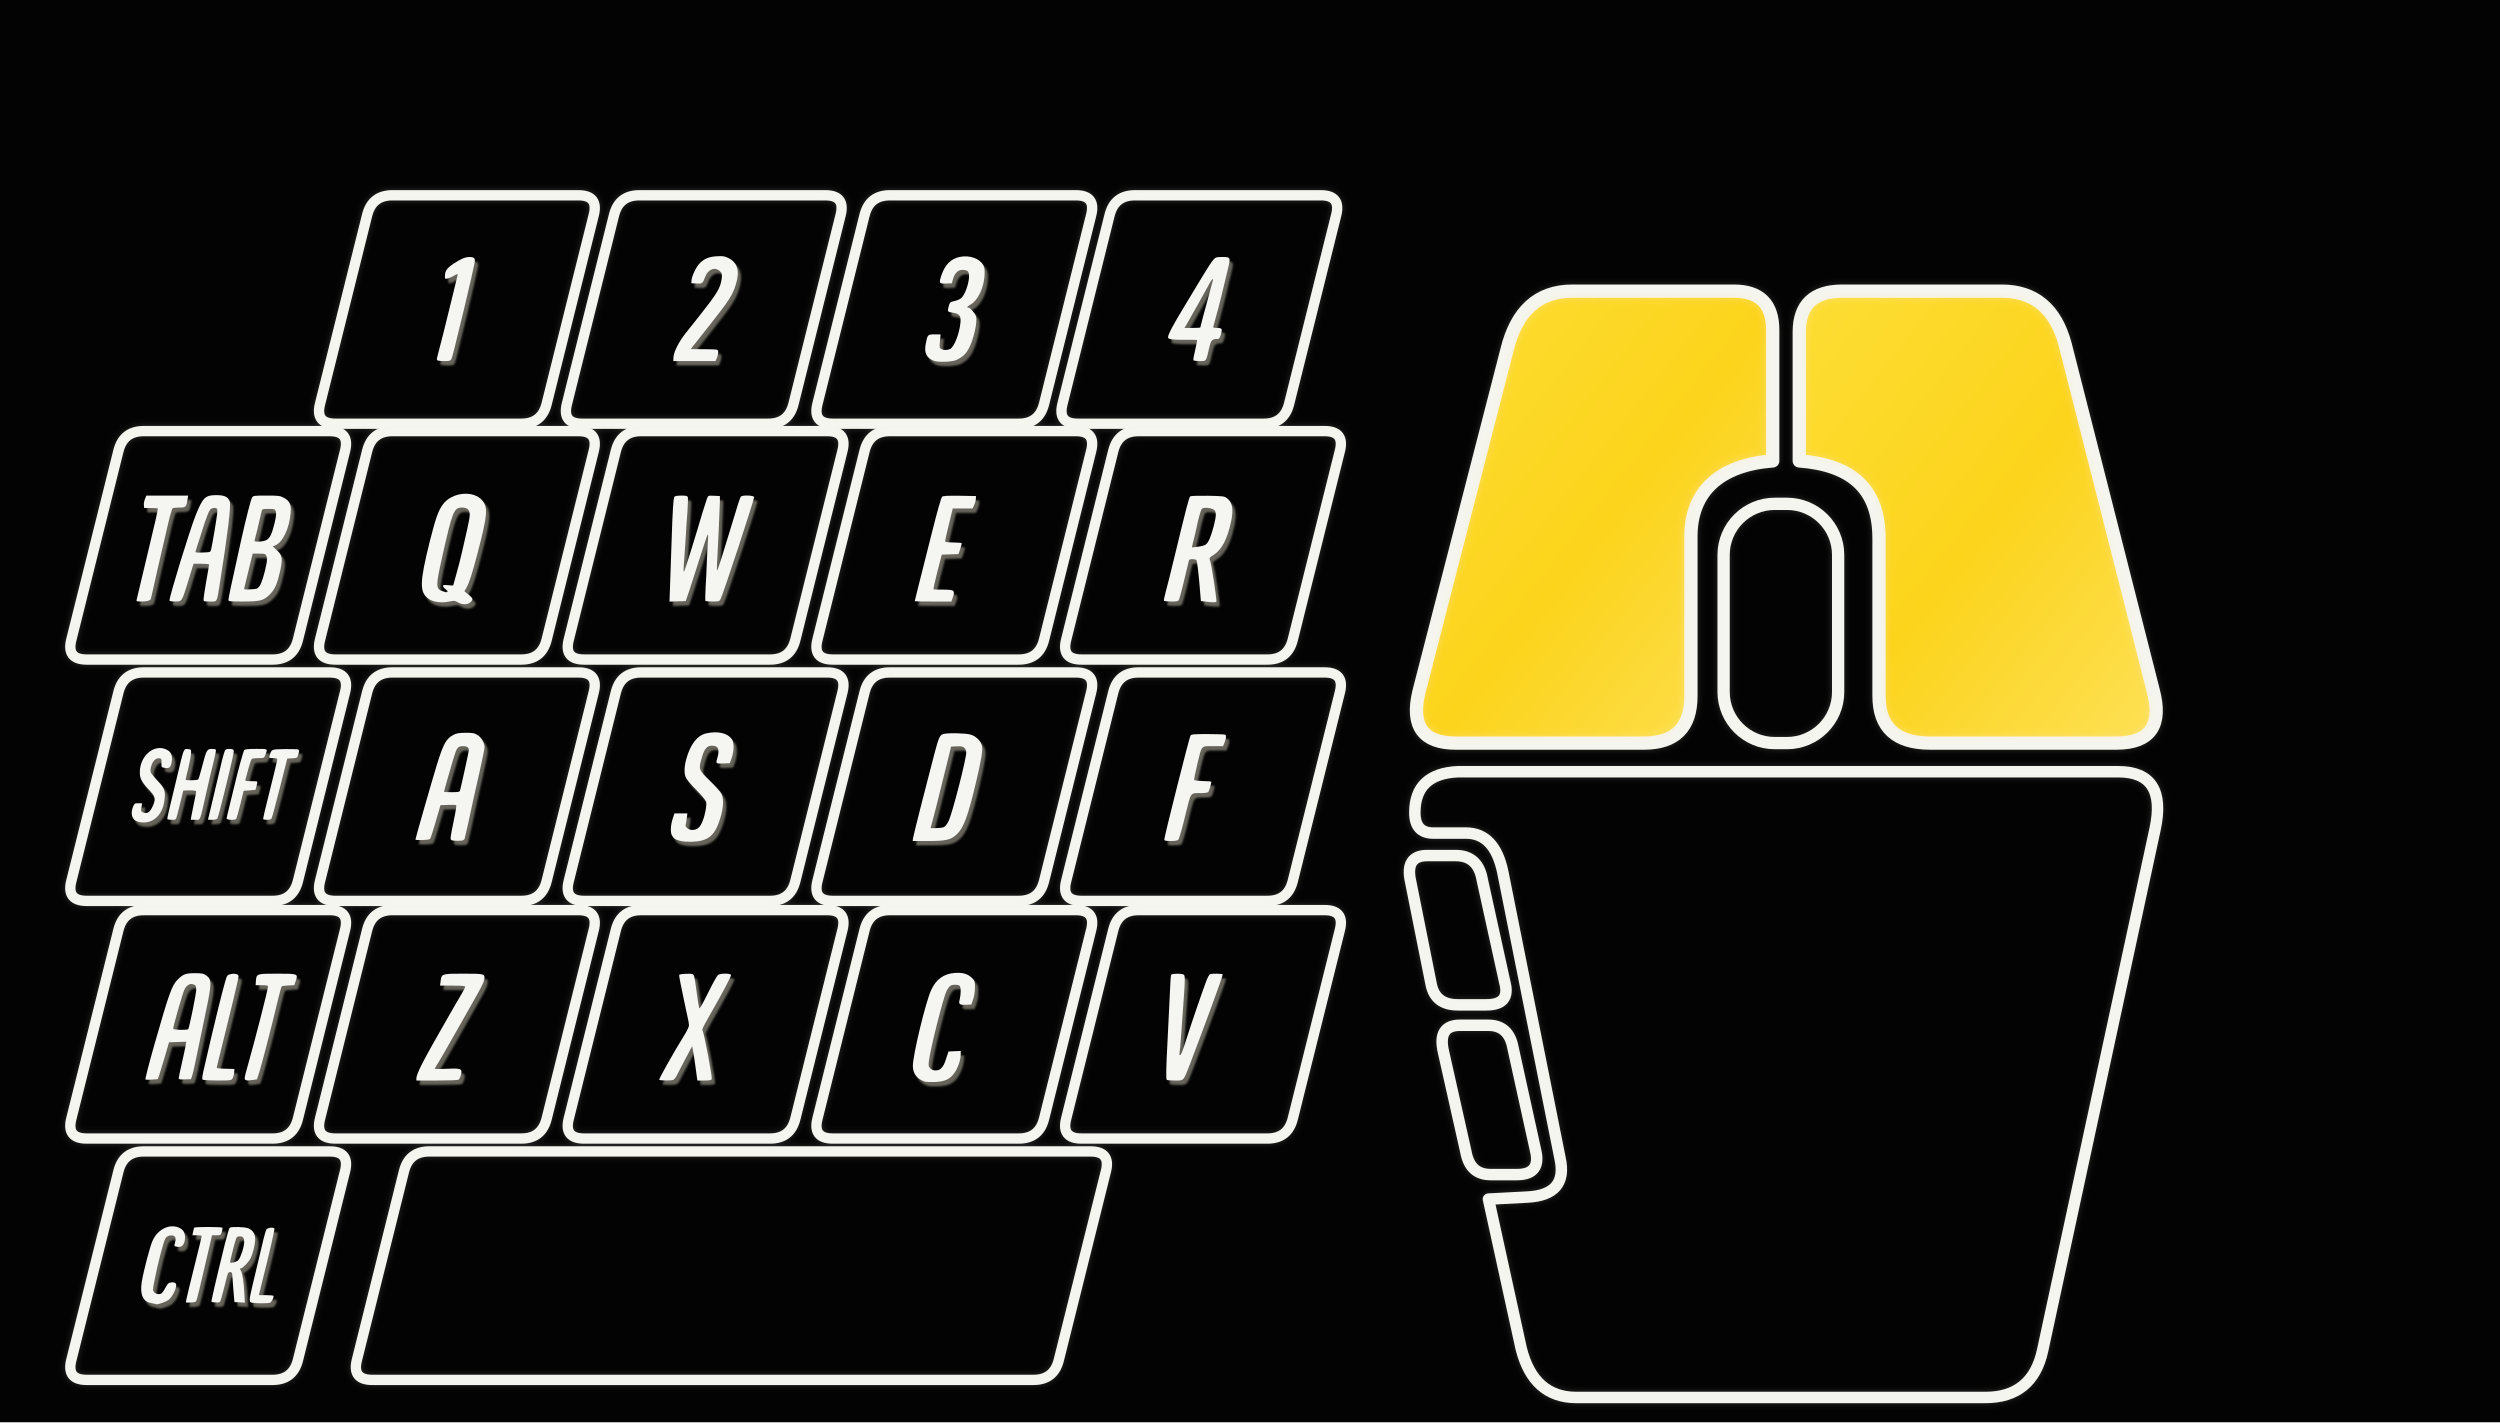
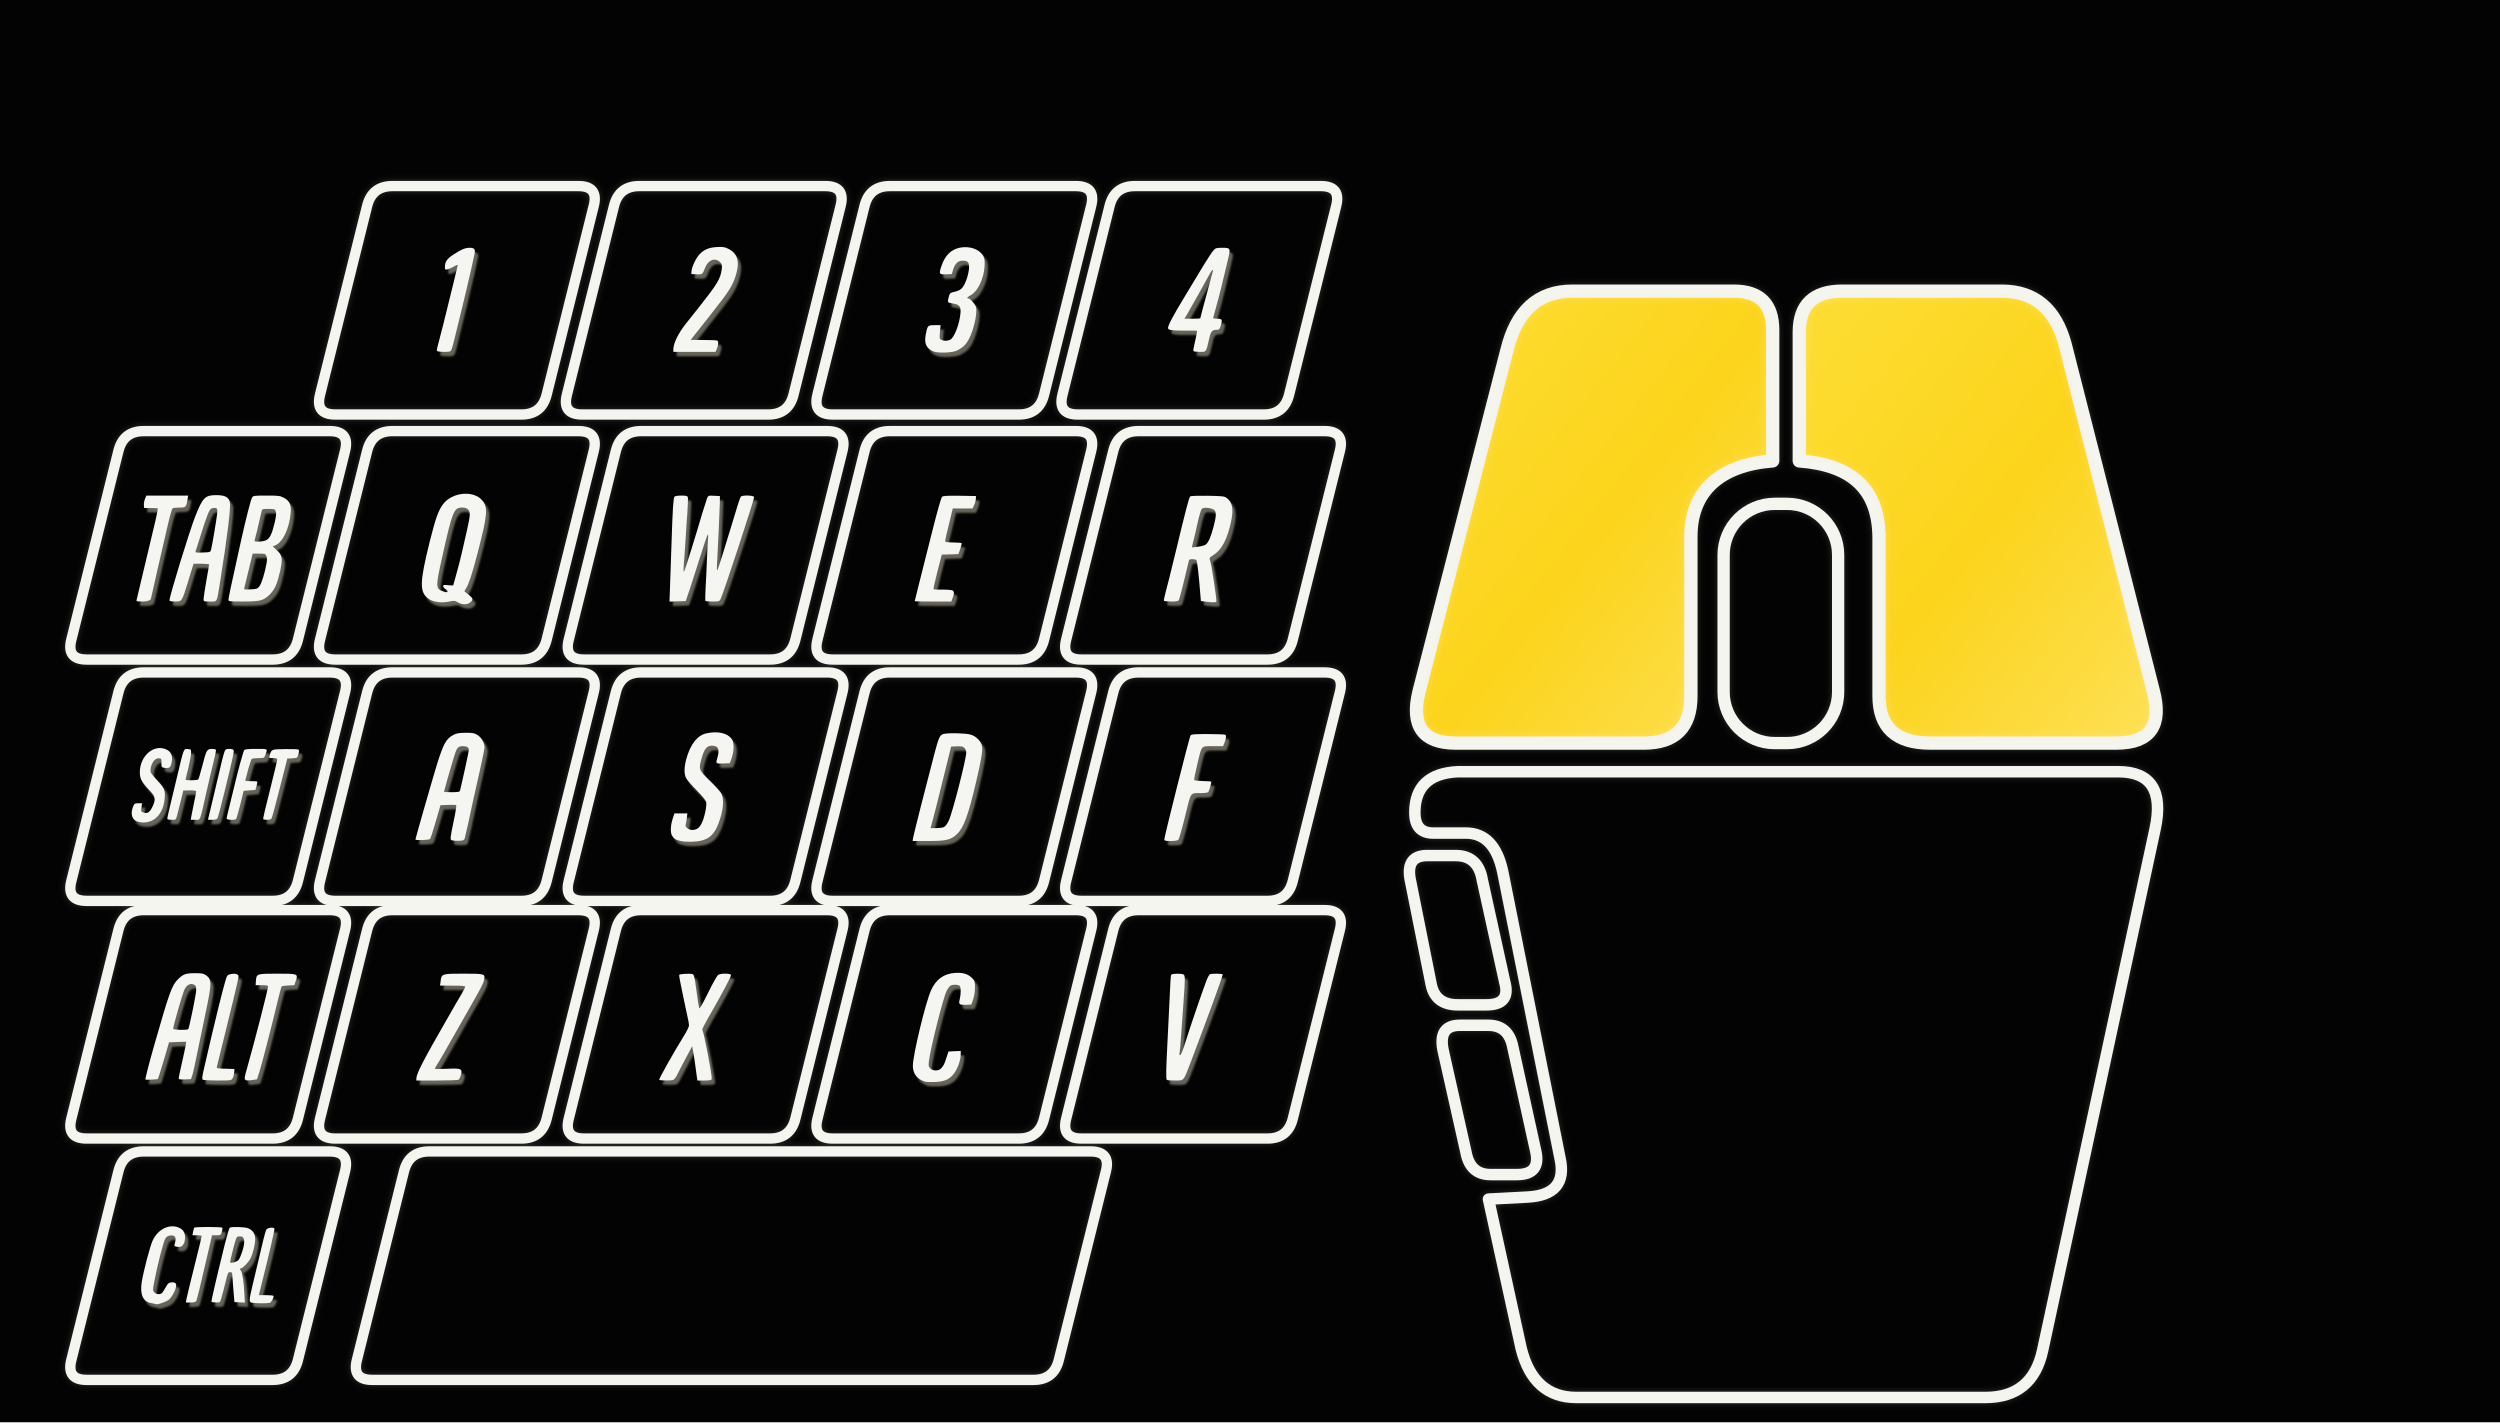
<svg xmlns="http://www.w3.org/2000/svg" width="1357" height="772" viewBox="0 0 1357 772" role="img" aria-labelledby="title desc">
  <defs>
    <linearGradient id="yellow" x1="0" y1="0" x2="1" y2="1">
      <stop offset="0" stop-color="#fddd34" />
      <stop offset="0.52" stop-color="#fcd41c" />
      <stop offset="1" stop-color="#fde056" />
    </linearGradient>
    <filter id="edge-glow" x="-10%" y="-10%" width="120%" height="120%">
      <feGaussianBlur stdDeviation="1.7" />
    </filter>
    <filter id="label-shadow" x="-20%" y="-20%" width="140%" height="140%">
      <feDropShadow dx="1.8" dy="2.4" stdDeviation="0.7" flood-color="#b9b6a6" flood-opacity="0.55" />
    </filter>
  </defs>
  <path id="background" fill="#020302" d="M0 0H1357V772H0Z" />
  <g id="outlines" stroke="#f5f5ef" stroke-width="5.6" stroke-linejoin="round" stroke-linecap="round" fill="none">
-     <path id="key-1" d="M213 106H314Q325 106 322.3 116.7L296.7 219.3Q294 230 283 230H182Q171 230 173.7 219.3L199.3 116.7Q202 106 213 106Z" />
-     <path id="key-2" d="M347 106H448Q459 106 456.3 116.7L430.7 219.3Q428 230 417 230H316Q305 230 307.7 219.3L333.3 116.7Q336 106 347 106Z" />
-     <path id="key-3" d="M483 106H584Q595 106 592.3 116.7L566.7 219.3Q564 230 553 230H452Q441 230 443.7 219.3L469.3 116.7Q472 106 483 106Z" />
-     <path id="key-4" d="M616 106H717Q728 106 725.3 116.7L699.7 219.3Q697 230 686 230H585Q574 230 576.7 219.3L602.3 116.7Q605 106 616 106Z" />
+     <path id="key-1" d="M213 101H314Q325 101 322.3 111.7L296.7 214.3Q294 225 283 225H182Q171 225 173.7 214.3L199.3 111.7Q202 101 213 101Z" />
+     <path id="key-2" d="M347 101H448Q459 101 456.3 111.7L430.7 214.3Q428 225 417 225H316Q305 225 307.7 214.3L333.3 111.7Q336 101 347 101Z" />
+     <path id="key-3" d="M483 101H584Q595 101 592.3 111.7L566.7 214.3Q564 225 553 225H452Q441 225 443.7 214.3L469.3 111.7Q472 101 483 101Z" />
+     <path id="key-4" d="M616 101H717Q728 101 725.3 111.7L699.7 214.3Q697 225 686 225H585Q574 225 576.7 214.3L602.3 111.7Q605 101 616 101Z" />
    <path id="key-tab" d="M78 234H179Q190 234 187.3 244.7L161.7 347.3Q159 358 148 358H47Q36 358 38.7 347.3L64.3 244.7Q67 234 78 234Z" />
    <path id="key-q" d="M213 234H314Q325 234 322.3 244.7L296.7 347.3Q294 358 283 358H182Q171 358 173.7 347.3L199.3 244.7Q202 234 213 234Z" />
    <path id="key-w" d="M348 234H449Q460 234 457.3 244.7L431.7 347.3Q429 358 418 358H317Q306 358 308.7 347.3L334.3 244.7Q337 234 348 234Z" />
    <path id="key-e" d="M483 234H584Q595 234 592.3 244.7L566.7 347.3Q564 358 553 358H452Q441 358 443.7 347.3L469.3 244.7Q472 234 483 234Z" />
    <path id="key-r" d="M618 234H719Q730 234 727.3 244.7L701.7 347.3Q699 358 688 358H587Q576 358 578.7 347.3L604.3 244.7Q607 234 618 234Z" />
    <path id="key-shift" d="M78 365H179Q190 365 187.3 375.7L161.7 478.3Q159 489 148 489H47Q36 489 38.7 478.3L64.3 375.7Q67 365 78 365Z" />
    <path id="key-a" d="M213 365H314Q325 365 322.3 375.7L296.7 478.3Q294 489 283 489H182Q171 489 173.7 478.3L199.3 375.7Q202 365 213 365Z" />
    <path id="key-s" d="M348 365H449Q460 365 457.3 375.7L431.7 478.3Q429 489 418 489H317Q306 489 308.7 478.3L334.3 375.7Q337 365 348 365Z" />
    <path id="key-d" d="M483 365H584Q595 365 592.3 375.7L566.7 478.3Q564 489 553 489H452Q441 489 443.7 478.3L469.3 375.7Q472 365 483 365Z" />
    <path id="key-f" d="M618 365H719Q730 365 727.3 375.7L701.7 478.3Q699 489 688 489H587Q576 489 578.7 478.3L604.3 375.7Q607 365 618 365Z" />
    <path id="key-alt" d="M78 494H179Q190 494 187.3 504.7L161.7 607.3Q159 618 148 618H47Q36 618 38.7 607.3L64.3 504.7Q67 494 78 494Z" />
    <path id="key-z" d="M213 494H314Q325 494 322.3 504.7L296.7 607.3Q294 618 283 618H182Q171 618 173.7 607.3L199.3 504.7Q202 494 213 494Z" />
    <path id="key-x" d="M348 494H449Q460 494 457.3 504.7L431.7 607.3Q429 618 418 618H317Q306 618 308.7 607.3L334.3 504.7Q337 494 348 494Z" />
    <path id="key-c" d="M483 494H584Q595 494 592.3 504.7L566.7 607.3Q564 618 553 618H452Q441 618 443.7 607.3L469.3 504.7Q472 494 483 494Z" />
    <path id="key-v" d="M618 494H719Q730 494 727.3 504.7L701.7 607.3Q699 618 688 618H587Q576 618 578.7 607.3L604.3 504.7Q607 494 618 494Z" />
    <path id="key-ctrl" d="M78 625H179Q190 625 187.3 635.7L161.7 738.3Q159 749 148 749H47Q36 749 38.7 738.3L64.3 635.7Q67 625 78 625Z" />
    <path id="key-space" d="M233 625H592Q603 625 600.3 635.7L574.7 738.3Q572 749 561 749H202Q191 749 193.7 738.3L219.3 635.7Q222 625 233 625Z" />
    <g id="mouse" stroke-width="6.5" transform="translate(-172.2 -46.2) scale(1.11)">
      <path id="mouse-left" fill="url(#yellow)" d="M924 184 H1003 Q1022 184 1022 203 V267 C996 269 982 282 982 304 V382 Q982 405 959 405 H867 Q843 405 849 380 L892 213 Q899 184 924 184 Z" />
      <path id="mouse-right" fill="url(#yellow)" d="M1056 184 H1134 Q1158 184 1165 210 L1208 379 Q1215 405 1190 405 H1099 Q1074 405 1074 382 V305 C1074 281 1061 269 1035 267 V204 Q1035 184 1056 184 Z" />
      <rect id="mouse-wheel" x="998" y="288" width="56" height="117" rx="25" stroke-width="6" />
      <path id="mouse-body" stroke-width="5.6" d="M868 419 H1191 Q1215 419 1209 447 L1154 702 Q1149 725 1126 725 H926 Q905 725 899 701 L883 628 L902 627 Q922 626 918 608 L890 468 Q886 449 872 449 H856 Q847 449 847 439 Q847 420 868 419 Z" />
      <path id="mouse-side-back" stroke-width="5.6" d="M853 460 H867 Q878 460 880 472 L891 522 Q894 533 882 533 H868 Q857 533 855 523 L845 473 Q842 460 853 460 Z" />
      <path id="mouse-side-front" stroke-width="5.6" d="M869 543 H883 Q893 543 895 554 L906 604 Q909 616 897 616 H884 Q874 616 872 605 L861 556 Q858 543 869 543 Z" />
    </g>
  </g>
  <use href="#outlines" opacity=".19" filter="url(#edge-glow)" />
  <g id="labels" fill="#f5f5f1" filter="url(#label-shadow)">
-     <path aria-label="1" transform="translate(151 86) scale(.5)" d="M172.5 219C172.1 218.4 172.3 216.5 172.9 214.7C173.9 211.6 184.1 171 190.1 146C191.7 139.1 193.5 131.9 194 129.9C195.4 124.7 195.4 124.7 190.8 127.3C188.4 128.7 185.3 130.1 183.8 130.4C181.2 131 181 130.8 181 128.2C181 122.2 183 119.2 190 114.5C198.5 108.9 202.9 107 207.8 107C212.6 107 214 108.4 213.4 112.4C212.5 117.6 207.3 140.3 202.1 162C191.3 206.8 188.9 216.3 187.9 218.1C187.1 219.7 185.8 220 180 220C176.2 220 172.8 219.5 172.5 219Z" />
-     <path aria-label="2" transform="translate(285 86) scale(.5)" d="M161 217.2C161 210.7 166.4 199.7 174.5 189.5C176.2 187.3 182.8 179 189.2 171C208.6 146.5 212.2 140.6 213.5 130.3C214.1 125.6 213.9 124.8 211.6 122.5C206.3 117.2 198.6 120.2 195.4 128.8C192.8 135.8 192.4 136.1 186.1 135.8L180.5 135.5L180.7 132.3C181.1 127.6 185.6 118 189.3 114.2C194.3 108.9 199.5 106.7 208.2 106.2C214.7 105.8 216.6 106.1 220.5 108C230.8 113 233.4 122.2 228.7 137.2C225.1 148.6 221.5 154.2 201.5 179.5C191.9 191.6 183.1 202.7 182 204.2L179.8 207L181.9 207C183.1 207.1 189.2 207.1 195.6 207.1C202 207.1 207.9 207.4 208.6 207.7C210.3 208.3 209.9 213 207.9 217.4L206.7 220L183.8 220L161 220L161 217.2Z" />
-     <path aria-label="3" transform="translate(421 86) scale(.5)" d="M171.7 219.6C163.9 216.7 161.1 211.1 162.9 201.7C164.8 191.3 165.1 191 172.5 191L179.1 191L178.4 198.4C177.8 205.2 177.9 205.9 179.8 206.9C182.5 208.3 186.2 208.3 189.4 206.9C193.8 204.9 199.7 189.9 200.7 177.9C201.4 170.7 199.4 168.4 192 167.4C186.5 166.7 186.3 166.2 188.1 159.8C188.8 156.9 189.7 155.9 191.8 155.4C198.9 153.8 201.2 152.6 203.5 149.2C206.9 144.3 210 134 210 127.9C210 122.4 208.5 121 202.5 121C198 121 194.5 124.5 192.6 130.9L191.3 135.5L185.1 135.8C177.5 136.2 177.1 135.5 180 126.9C183.9 115.3 190.3 108.9 199.9 106.9C210.7 104.7 221.7 108.6 225.6 116.2C226.9 118.6 227.1 121.2 226.8 127.4C226 140.7 219.3 154.5 211.8 158.5C207.9 160.6 206.9 162 209.4 162C211.3 162 216.8 168.4 217.6 171.6C219.2 177.8 215 196.5 209.8 206.2C206.7 212 203.4 215.2 197 218.5C192.3 220.9 177 221.6 171.7 219.6Z" />
-     <path aria-label="4" transform="translate(554 86) scale(.5)" d="M187.6 219.1C187.2 218.6 188.1 213.6 189.5 207.9C190.8 202.3 191.8 197.4 191.5 197.2C191.3 196.9 185.5 196.8 178.8 196.9C164.1 197 160 196.4 160 194.1C160 191.2 165.5 180.7 178.1 160C185 148.7 194.1 133.5 198.5 126.2C202.9 118.9 207.7 111.6 209.2 110C211.7 107.2 212.4 107 219 107C227.7 107 228 107.5 225.5 117.9C220.6 139 214.8 162.6 212 172C210.4 177.8 209 182.8 209 183.2C209 183.7 210.7 184 212.8 184C218.7 184 219.2 184.8 217.5 190.8C216.2 195.2 215.5 196 213.5 196C207.8 196 206.6 197.3 204.7 205.6C201.2 220.8 201.8 220 194.5 220C191 220 187.9 219.6 187.6 219.1ZM195 183.6C195 183.3 196.1 178.9 197.5 173.8C198.9 168.7 201.9 157.8 204.1 149.5C206.3 141.2 208.3 133.7 208.6 132.8C209.7 129.2 207.4 131.1 205 135.8C201.2 143 183.6 174.4 179.8 180.8L177.8 184L186.4 184C191.1 184 195 183.8 195 183.6Z" />
+     <path aria-label="1" transform="translate(151 81) scale(.5)" d="M172.5 219C172.1 218.4 172.3 216.5 172.9 214.7C173.9 211.6 184.1 171 190.1 146C191.7 139.1 193.5 131.9 194 129.9C195.4 124.7 195.4 124.7 190.8 127.3C188.4 128.7 185.3 130.1 183.8 130.4C181.2 131 181 130.8 181 128.2C181 122.2 183 119.2 190 114.5C198.5 108.9 202.9 107 207.8 107C212.6 107 214 108.4 213.4 112.4C212.5 117.6 207.3 140.3 202.1 162C191.3 206.8 188.9 216.3 187.9 218.1C187.1 219.7 185.8 220 180 220C176.2 220 172.8 219.5 172.5 219Z" />
+     <path aria-label="2" transform="translate(285 81) scale(.5)" d="M161 217.2C161 210.7 166.4 199.7 174.5 189.5C176.2 187.3 182.8 179 189.2 171C208.6 146.5 212.2 140.6 213.5 130.3C214.1 125.6 213.9 124.8 211.6 122.5C206.3 117.2 198.6 120.2 195.4 128.8C192.8 135.8 192.4 136.1 186.1 135.8L180.5 135.5L180.7 132.3C181.1 127.6 185.6 118 189.3 114.2C194.3 108.9 199.5 106.7 208.2 106.2C214.7 105.8 216.6 106.1 220.5 108C230.8 113 233.4 122.2 228.7 137.2C225.1 148.6 221.5 154.2 201.5 179.5C191.9 191.6 183.1 202.7 182 204.2L179.8 207L181.9 207C183.1 207.1 189.2 207.1 195.6 207.1C202 207.1 207.9 207.4 208.6 207.7C210.3 208.3 209.9 213 207.9 217.4L206.7 220L183.8 220L161 220L161 217.2Z" />
+     <path aria-label="3" transform="translate(421 81) scale(.5)" d="M171.7 219.6C163.9 216.7 161.1 211.1 162.9 201.7C164.8 191.3 165.1 191 172.5 191L179.1 191L178.4 198.4C177.8 205.2 177.9 205.9 179.8 206.9C182.5 208.3 186.2 208.3 189.4 206.9C193.8 204.9 199.7 189.9 200.7 177.9C201.4 170.7 199.4 168.4 192 167.4C186.5 166.7 186.3 166.2 188.1 159.8C188.8 156.9 189.7 155.9 191.8 155.4C198.9 153.8 201.2 152.6 203.5 149.2C206.9 144.3 210 134 210 127.9C210 122.4 208.5 121 202.5 121C198 121 194.5 124.5 192.6 130.9L191.3 135.5L185.1 135.8C177.5 136.2 177.1 135.5 180 126.9C183.9 115.3 190.3 108.9 199.9 106.9C210.7 104.7 221.7 108.6 225.6 116.2C226.9 118.6 227.1 121.2 226.8 127.4C226 140.7 219.3 154.5 211.8 158.5C207.9 160.6 206.9 162 209.4 162C211.3 162 216.8 168.4 217.6 171.6C219.2 177.8 215 196.5 209.8 206.2C206.7 212 203.4 215.2 197 218.5C192.3 220.9 177 221.6 171.7 219.6Z" />
+     <path aria-label="4" transform="translate(554 81) scale(.5)" d="M187.6 219.1C187.2 218.6 188.1 213.6 189.5 207.9C190.8 202.3 191.8 197.4 191.5 197.2C191.3 196.9 185.5 196.8 178.8 196.9C164.1 197 160 196.4 160 194.1C160 191.2 165.5 180.7 178.1 160C185 148.7 194.1 133.5 198.5 126.2C202.9 118.9 207.7 111.6 209.2 110C211.7 107.2 212.4 107 219 107C227.7 107 228 107.5 225.5 117.9C220.6 139 214.8 162.6 212 172C210.4 177.8 209 182.8 209 183.2C209 183.7 210.7 184 212.8 184C218.7 184 219.2 184.8 217.5 190.8C216.2 195.2 215.5 196 213.5 196C207.8 196 206.6 197.3 204.7 205.6C201.2 220.8 201.8 220 194.5 220C191 220 187.9 219.6 187.6 219.1ZM195 183.6C195 183.3 196.1 178.9 197.5 173.8C198.9 168.7 201.9 157.8 204.1 149.5C206.3 141.2 208.3 133.7 208.6 132.8C209.7 129.2 207.4 131.1 205 135.8C201.2 143 183.6 174.4 179.8 180.8L177.8 184L186.4 184C191.1 184 195 183.8 195 183.6Z" />
    <path aria-label="TAB" transform="translate(16 214) scale(.5)" d="M116.4 222.8C117.1 220.1 132.5 155.2 136.8 137C138.4 130.1 139.5 124.3 139.3 124C139 123.7 135.6 123.5 131.7 123.5L124.5 123.5L124.2 120.4C124 118.6 124.6 115.6 125.4 113.6L126.9 110L149.6 110L172.3 110L171.6 113.9C170.3 122.5 169.8 123 162.8 123C159.3 123 156 123.4 155.4 123.8C154.8 124.2 152.6 131.5 150.6 140C143.5 170.5 132 220.5 132 221.2C132 223.6 128.4 225 122.3 225C116 225 115.8 224.9 116.4 222.8ZM152 223.8C152 219 173.8 148.2 180.1 132.2C188.2 111.9 190.6 109.5 203.2 109.5C211.8 109.6 215.7 111.4 217.4 116.4C219 120.7 215.2 151.7 206.6 205.8C203.2 226.7 204.2 225 195.9 225C189 225 189 225 189 222.2C189 220.7 190.4 211.9 192 202.5C193.7 193.2 195 185.2 195 184.8C195 184.4 191.2 184 186.6 184L178.2 184L177.1 187.2C176.6 189 174 197.2 171.5 205.5C165.4 225.1 165.5 225 158 225C153.9 225 152 224.6 152 223.8ZM216 223.2C216 221.1 218.7 208.4 230.1 157C235.1 134.7 240.3 114.3 241.6 112.2C243 110.1 243.6 110 257.4 110C270.3 110 272.1 110.2 276 112.3C282.3 115.6 284.3 119.8 283.6 128.5C282.2 145.4 275.1 160.6 266.9 164L264.1 165.2L268.6 169.4C274.4 174.6 275 178.6 272.2 191.5C268.9 206.2 266.4 211.9 260.6 217.6C253.9 224.1 250.4 225 231.1 225C217.2 225 216 224.9 216 223.2ZM249.6 208.5C251.9 205.6 255.2 195 257.3 183.9C258.1 179.6 258 177.4 257.2 175.5C256.1 173.2 255.5 173 249.2 173L242.3 173L238.1 190.2C235.8 199.7 233.7 208.6 233.3 209.9C232.7 212.2 232.7 212.2 240 211.8C246.6 211.5 247.5 211.2 249.6 208.5ZM197.2 168.5C198.4 163.6 203 136.4 203.7 130.1C204.2 124.8 204.1 124.2 202.3 123.6C201.2 123.2 199.2 123.4 197.9 123.9C195.2 124.9 192.9 130.5 185.4 154.5C182.8 162.8 180.5 170.1 180.2 170.8C179.8 171.9 181.5 172.1 188.1 171.8C196.4 171.5 196.4 171.5 197.2 168.5ZM256.5 158.6C260.8 156.8 263 152.4 266.1 139.8C267.8 132.4 268.1 129.3 267.4 127.3C266.5 124.6 266.2 124.5 259.5 124.5C252.6 124.5 252.6 124.5 251.9 127.5C248.2 143.7 245 156.8 244.5 158.2C243.9 159.8 244.4 160 248.4 160C251 160 254.6 159.4 256.5 158.6Z" />
    <path aria-label="Q" transform="translate(151 214) scale(.5)" d="M195.1 225.9C191.9 224 191.2 223.9 185.8 225C177.4 226.8 168.5 225.7 163.5 222.2C153.2 215.1 153.4 204.9 164.5 160C170.9 134.6 173.8 126.3 179 119.3C188.8 106.3 211.9 104 221.4 115.1C228 122.9 227.3 130.8 216.3 173C210.6 194.9 207.3 205 204 210.7L202.1 213.9L206.6 217.5C211.6 221.6 211.9 222.8 208.7 225.8C205.7 228.7 199.7 228.7 195.1 225.9ZM184 214C184 213.5 182.9 212.3 181.5 211.4C180.1 210.5 179 209.1 179 208.2C179 207 180 206.8 184.5 207.3C187.5 207.6 190 207.7 190 207.5C190 207.3 191.5 201.8 193.4 195.3C195.3 188.8 198 178.1 199.5 171.5C201 164.9 203.5 153.9 205.1 147C206.7 140.1 208 132.8 208 130.8C208 125.5 205.3 123 199.5 123C190.8 123 189.1 127.2 178.4 175C170.6 210.1 170.6 211.3 180 214.3C182.5 215.2 184 215.1 184 214Z" />
    <path aria-label="W" transform="translate(286 214) scale(.5)" d="M155.4 208.3C155.7 199.1 156.5 178.2 157 162C158.2 123.9 159 112.8 160.2 111.2C160.8 110.5 163.7 110 167.7 110C172.7 110 174.2 110.4 174.7 111.6C175 112.5 174.8 120.1 174.2 128.4C173.5 136.7 172.8 148.2 172.5 154C172.1 159.8 171.5 169.7 171 176C169.8 190.5 169.8 194 170.9 192C171.8 190.5 184.2 150.5 190.6 128.5C192.6 122 194.8 115.1 195.5 113.2C196.9 109.9 196.9 109.9 203.2 110.2L209.5 110.5L209.5 116.5C209.4 123 207.3 170.1 206.4 184C206.1 189.5 206.2 192 206.8 191C207.6 189.6 214.4 168.4 221.5 144.5C228.6 120.7 231.3 112.4 232.2 111.2C233.8 109.3 245.9 109.6 246.7 111.6C247.2 113 213.3 216.4 210.3 222.2C209 224.9 208.6 225 201.5 225C197.5 225 193.9 224.7 193.7 224.2C193.5 223.8 193.6 217.4 194 210C194.5 202.6 195.1 189.3 195.4 180.5C195.8 171.7 196.3 161.6 196.6 158C197 153.7 196.9 151.8 196.2 152.5C195.7 153.1 191.8 164.5 187.6 178C183.3 191.5 178.2 207.4 176.2 213.5L172.4 224.5L163.6 224.8L154.8 225.1L155.4 208.3Z" />
    <path aria-label="E" transform="translate(421 214) scale(.5)" d="M151 224.7C151 224.6 152.8 217.3 155 208.5C157.3 199.7 163.6 174.5 169.1 152.5C175.8 125.8 179.7 112.1 180.8 111.2C182 110.3 187 110 200 110.2L217.5 110.5L217.4 113.6C217.3 115.3 216.5 118.3 215.5 120.3L213.8 124L203 124L192.3 124L188.2 140.9C185.9 150.3 184 158.5 184 159.3C184 160.5 185.8 160.8 192.7 160.9C197.5 161 201.6 161.3 201.9 161.6C202.2 161.9 201.5 164.7 200.5 167.8L198.5 173.5L189.5 173.8L180.4 174.1L175.6 192.6C173 202.8 171.1 211.4 171.4 211.7C171.7 212 176 212.2 180.9 212.1C185.9 212 190.9 212.4 192 213C194.1 214.1 194.1 216.2 191.8 222.2L190.8 225L170.9 225C159.9 225 151 224.9 151 224.7Z" />
    <path aria-label="R" transform="translate(556 214) scale(.5)" d="M196.6 225.1L191.7 224.5L191.3 220C189.4 195.9 187.7 180.4 186.7 179.8C186 179.4 184 179 182.3 179C179.7 179 178.9 179.5 178.5 181.2C174.5 198.6 168.7 221.7 167.9 223.1C167.1 224.7 165.7 225 159.5 225C155.5 225 151.9 224.6 151.6 224.2C151.3 223.7 152.2 219.4 153.5 214.5C154.9 209.7 158.9 193.5 162.5 178.6C175.9 123.1 178.8 111.7 180.2 110.8C180.9 110.3 189.5 110.1 199.2 110.2C215.2 110.5 217.1 110.7 219.7 112.6C225.9 117.1 227.3 124.6 224.5 138C220.5 156.9 214.5 168.5 205.9 174.1C200.6 177.5 200.5 177.6 201.9 181.4C203.3 185 209.1 223.9 208.5 225.1C207.8 226.1 204.6 226.1 196.6 225.1ZM196.6 163.4C199.8 161.3 202.4 155.3 205.5 143.6C208.5 131.8 208.7 127.9 206.1 125.6C203.6 123.4 195 122.4 192.9 124.2C191.9 125 190 131 188 140C186.3 148 184.5 155.8 184 157.5C183.6 159.2 182.9 161.8 182.5 163.4L181.9 166.3L188.1 165.6C191.5 165.2 195.3 164.2 196.6 163.4Z" />
    <path aria-label="SHIFT" transform="translate(16 345) scale(.5)" d="M117.3 201.9C111.3 200.1 109.3 193.4 112.5 185.6C113.9 182.3 114.4 182 118.1 182L122.2 182L121.6 186.5C120.9 190.8 121 191.1 123.7 192.1C127.8 193.7 130.7 191.8 133.5 185.8C137.5 177.2 137 174.9 128.5 166C121.6 158.7 119.7 154.8 119.8 148.2C119.9 130.4 135.3 117.3 148.7 123.7C153.7 126 155.6 130.4 154.4 137.1C153.4 143.1 151.7 144.5 146.8 143.6C143.2 143 143.2 142.9 143.3 138.2C143.5 133.8 143.3 133.5 140.8 133.2C138.9 133 137.3 133.7 135.6 135.3C132.7 138.2 130.6 145.1 131.6 148.3C132 149.5 135.3 153.7 139.1 157.7C146.7 165.7 147.7 168.4 146.6 178.1C144.8 196 132.2 206.2 117.3 201.9ZM149.7 199.2C149.4 198.8 150.5 193.6 152 187.5C153.5 181.4 157.3 165.7 160.4 152.5C167.6 122 167.3 122.8 171.9 123.2C175.5 123.5 175.5 123.5 175.4 128C175.3 130.5 173.9 137.7 172.4 144C170.8 150.3 169.5 155.9 169.5 156.4C169.5 157.5 182.1 157.2 183.2 156.1C183.7 155.7 185.6 149.1 187.6 141.5C192 124.4 192.7 123 198 123C200.1 123 202.1 123.4 202.4 123.9C202.7 124.4 201.5 130.8 199.6 138.1C197.7 145.5 194.1 160.7 191.6 172C184.7 202.6 185.8 200 180 200L175.1 200L175.7 196.2C176 194.2 177.3 187.6 178.6 181.6C179.9 175.6 181 170.1 181 169.4C181 168.3 179.2 168 174 168C170.2 168 167 168.1 167 168.2C167 168.7 161.3 191.2 160.1 195.8C158.9 199.9 158.9 200 154.5 200C152.1 200 149.9 199.7 149.7 199.2ZM194.5 196.8C194.9 195 196.9 186.5 199 178C201 169.5 203.7 158 205 152.5C207.8 139.9 210.8 128.2 212 125.2C212.8 123.4 213.8 123 217 123C219.6 123 221.3 123.5 221.6 124.5C222.2 126.1 221.1 131.3 211.4 170.9C207.9 185.5 204.5 197.9 203.9 198.7C203.2 199.4 200.8 200 198.3 200L193.8 200L194.5 196.8ZM214 198.6C214 197.9 215.3 192.2 216.9 185.9C218.5 179.6 221 169.3 222.5 163C226.5 145.9 232.1 125.7 233.2 124.2C233.9 123.4 237.8 123 246.2 123C259.5 123 258.8 122.5 255.8 130.2C254.8 132.8 254.4 133 248.6 133C245.3 133 242 133.4 241.4 133.8C240.8 134.2 239.1 139.1 237.6 144.6C236.2 150.2 234.7 155.5 234.4 156.4C233.9 157.8 234.7 158 240.2 158C243.8 158 246.9 158.2 247.2 158.5C247.5 158.8 247.2 161 246.5 163.3L245.3 167.5L238.9 168L232.5 168.5L228.9 183.2C226.8 191.3 224.9 198.3 224.5 198.9C223.5 200.6 214 200.3 214 198.6ZM253.7 199.2C253.4 198.8 256.7 184.6 261.1 167.5C265.4 150.4 268.9 135.7 269 134.8C269 133.3 268.1 133 264.4 133C260.2 133 259.9 132.9 260.5 130.8C262.8 123.2 262.1 123.5 277.4 123.2C285.1 123.1 291.7 123.3 292.2 123.8C292.8 124.4 292.7 126.4 291.9 128.8C290.7 132.9 290.7 132.9 285.3 133.2L279.9 133.5L271.9 164.9C267.5 182.2 263.5 197.2 262.9 198.2C262.2 199.5 260.8 200 258 200C255.9 200 253.9 199.7 253.7 199.2Z" />
    <path aria-label="A" transform="translate(151 345) scale(.5)" d="M188.8 222.3C186.4 221.7 186.5 220.7 190.5 201.4C192.5 192.2 193.7 184.4 193.3 184.1C192.9 183.7 188.8 183.6 184.4 183.8L176.2 184.1L174.7 189.3C173.9 192.2 171.5 200.1 169.5 207C167.5 213.9 165.4 220.1 164.8 220.8C163.7 222 149 222.6 149 221.3C149 220.1 168.2 153.3 172.5 139.4C179.6 116.9 182.4 111.9 190.4 107.7C193.7 106 196.3 105.6 203.5 105.5C211.3 105.5 213 105.8 216.3 107.9C220.6 110.5 224 116.4 224 121.2C224 122.9 221.6 135 218.6 147.9C215.6 160.9 212.4 175.1 211.5 179.5C209 191.7 203 218.9 202.4 220.5C202.1 221.3 201.1 222.1 200.2 222.4C198 222.9 191 222.9 188.8 222.3ZM197.4 168.2C198.8 163.1 207 125.8 207 124.3C207 121.3 204.9 120 200.4 120C195 120 193.8 121.5 190.1 134C186.7 145.2 180 168.7 180 169.5C180 169.8 183.8 170 188.4 170C195.6 170 196.9 169.7 197.4 168.2Z" />
    <path aria-label="S" transform="translate(286 345) scale(.5)" d="M166.7 222.9C161.2 221.6 159.2 220.3 157.4 216.8C155.5 213.1 156 205.4 158.6 197.8L160.2 193L167.2 193L174.2 193L173.5 198.7C173.1 201.8 172.6 204.9 172.3 205.6C171.5 207.7 175.7 211 179.2 211C184.2 211 187.1 209 189.7 203.8C192.8 197.7 195.6 184.3 194.6 180.5C194.1 178.7 190.1 173.8 184.2 167.8C178.9 162.5 173.8 156.6 172.9 154.8C170.5 150.4 170.6 143.1 173 134.1C177.5 117.8 185.1 108.2 194.9 106.1C207.3 103.4 217.7 105.8 222.4 112.3C225.1 116 225 125.2 222.3 133L220.3 138.5L214 138.8C205.1 139.2 204.9 139.1 206.6 133.4C209.6 123.4 207.9 119.5 200.8 119.5C195.6 119.5 192.7 122.8 190.1 131.8C186.1 145.3 186.2 145.6 199 158C205.4 164.2 210.6 170.1 211.5 172.3C214.3 179.1 213 190.9 207.8 204.4C203.8 214.8 198.8 220 190.4 222.3C184 224.1 173 224.4 166.7 222.9Z" />
    <path aria-label="D" transform="translate(421 345) scale(.5)" d="M149.2 219.8C149.7 216.5 164.2 159.3 172.2 129C176.9 111.2 178.1 108.3 181.6 107C185.7 105.4 205.9 105.8 211.8 107.5C218.1 109.4 223.6 115.2 224.2 120.8C224.8 125.9 223 136.1 217.5 159.5C208.8 196 204.1 208.9 196.6 215.8C190.1 221.8 184.9 223 165.2 223L148.8 223L149.2 219.8ZM182.4 208C184 207.4 186 205 187.8 201.3C191.7 193.6 206.9 134.3 207 126.8C207 125.2 206.1 123.1 205 122C203.3 120.3 201.9 120 196.7 120.2L190.5 120.5L188.8 127.5C187.8 131.3 183.9 147.3 180 163C176.2 178.7 171.9 195.4 170.6 200.2L168.2 209L174 209C177.2 209 181 208.6 182.4 208Z" />
    <path aria-label="F" transform="translate(556 345) scale(.5)" d="M152 221.2C152 218.1 179.2 110.1 180.4 108.5C181.4 107.1 184.1 106.9 199.4 106.9C209.2 107 217.6 107.2 218.1 107.6C219.4 108.4 219.2 111.5 217.4 116L215.8 120L206.1 120C191.4 120 192.9 118.5 188 138.6C185.7 148.1 184.1 156.4 184.4 156.8C184.7 157.3 188.9 157.8 193.7 157.9C198.5 158 202.6 158.3 202.9 158.5C203.4 159.1 200.9 168.2 199.7 169.8C199.1 170.5 196.1 171 191.6 171C179.8 171 181.2 169 174.5 196.2C171.3 209.4 168 220.9 167.2 221.6C166.3 222.5 163.5 223 158.9 223C153 223 152 222.7 152 221.2Z" />
    <path aria-label="ALT" transform="translate(16 474) scale(.5)" d="M125.9 223.9C125.4 223.6 129.6 207.1 135.5 186.4C151.7 129.7 154.6 121.5 161.2 115.1C166.9 109.5 169.6 108.5 179.5 108.5C187.3 108.5 188.9 108.8 191.7 110.8C198.1 115.3 198 119.4 191.1 152C189.4 160 185.8 177.5 183 191C180.3 204.5 177.5 217.3 176.7 219.5L175.3 223.5L168.7 223.8C163.3 224 162 223.8 162 222.6C162 221.8 163.5 214.4 165.4 206.3C167.2 198.2 169.1 189.6 169.5 187.2L170.2 182.9L160.9 183.2L151.5 183.5L147 199C144.4 207.5 141.7 216.5 140.9 219L139.3 223.5L133.1 224C129.6 224.3 126.4 224.2 125.9 223.9ZM188.1 224.1C187 223.4 187.4 220.6 190.3 208.4C192.3 200.2 195.3 187.2 197 179.5C201.3 160.9 209.3 128.5 212.2 118.5C214.4 110.8 214.6 110.5 218.1 109.6C223 108.4 227 109.5 227 112C227 113.1 224.1 125.8 220.6 140.2C217 154.7 211.8 175.9 209 187.5C206.2 199.1 203.7 209.3 203.4 210.2C202.9 211.7 204 212 212.7 212.2L222.5 212.5L222.2 216.5C222 218.7 221.2 221.5 220.4 222.8C219 224.9 218.4 225 204.2 225C196.1 225 188.9 224.6 188.1 224.1ZM234.2 224.1C233.1 223.4 233.5 220.9 236.4 210.9C244.4 182.8 259 125.9 259 122.8C259 121.9 257 121.5 252.3 121.5L245.5 121.5L245.8 117C246.4 109.1 246.6 109 268.5 109C291.4 109 291.7 109.1 289.2 116.5L287.5 121.5L281 121.8C277.4 122 274.2 122.4 273.8 122.8C273.4 123.2 271.5 130.1 269.6 138C264.2 161 252.4 206.7 249.6 215.6L247 223.7L242.4 224.4C236.5 225.2 235.8 225.2 234.2 224.1ZM172.4 169.2C173.6 167.2 181 130.9 181 126.7C181 122.7 180.6 121.8 178.6 120.9C174.7 119.1 170.9 121 168.3 126.1C166.3 130 156 165.9 156 168.8C156 170.2 171.6 170.5 172.4 169.2Z" />
    <path aria-label="Z" transform="translate(151 474) scale(.5)" d="M150 222.8C150.1 217.5 157 204.1 182.6 159.5C189.8 146.8 197.4 133.8 199.4 130.5C201.4 127.2 203 123.9 203 123.2C203 122.3 199.6 122 189.4 122L175.7 122L176.3 117.5C177.2 109.1 177.4 109 201 109C224.2 109 224.8 109.2 223.6 115.4C222.8 119.5 221.4 122.3 207.2 147.2C201.1 158 195.1 168.6 193.9 170.7C184.9 186.7 174.3 205.1 172.3 208C171.1 209.9 170 211.8 170 212.2C170 212.6 175.3 212.7 181.9 212.3C196.1 211.6 199 212.1 199 215.5C199 218.5 197.2 223.2 195.7 224.2C195 224.6 184.5 225 172.2 225L150 225L150 222.8Z" />
    <path aria-label="X" transform="translate(286 474) scale(.5)" d="M143.6 224.2C143.1 223.4 160.2 193 170.1 177.1C173.5 171.8 176 166.7 176 165.1C176 163.7 175.3 159.6 174.4 156C173.6 152.4 172 145.2 171 140C169.9 134.8 168.1 126.1 167 120.7C165.8 115.2 165.1 110.6 165.4 110.2C166.3 109.3 176.6 108.7 179.3 109.4C181.5 109.9 181.8 110.8 184 127.2C185.3 136.7 186.6 145.3 187 146.4C187.5 147.7 190 143.3 196.6 130C201.5 120 206.4 111.2 207.5 110.4C210.2 108.5 220.9 108.5 221.6 110.4C222.1 111.7 212.1 130.3 195.8 158.8C192.6 164.4 190.1 169.4 190.4 169.9C192.3 172.9 201.5 221.3 200.6 223.5C200.2 224.6 198.2 225 192.6 225L185.1 225L184.6 221.8C184.3 220 183.6 214.7 183 210C182.4 205.3 181.4 198.4 180.7 194.6L179.4 187.7L172.3 201.1C168.4 208.5 164.1 216.6 162.9 219.2C161.6 221.9 159.8 224.1 158.6 224.4C155.4 225.3 144.2 225.1 143.6 224.2Z" />
    <path aria-label="C" transform="translate(421 474) scale(.5)" d="M161.8 226.1C153.4 223.3 149 217.5 149 209.1C149 197.3 162.9 139.7 168.9 126.7C174.2 115.1 182.7 109 194.8 108.2C203.4 107.6 209.1 109.4 213.6 114.1C216.3 116.9 216.5 117.7 216.4 124.3C216.4 128.6 215.6 133.7 214.4 137L212.5 142.5L207 142.8C199.3 143.1 198.4 142.3 199.9 136.7C201.3 130.7 201.3 123.7 199.8 122.2C198.3 120.7 192.6 120.6 189.9 122C188.9 122.6 186.9 125.2 185.6 127.8C181.9 135.2 167.9 190.8 166.4 204.1C165.8 209 166 210 167.9 211.9C170.8 214.8 177 214.8 179.7 211.8C182.6 208.6 183.2 207.3 185.5 200L187.7 193.5L194.3 193.2L201 192.9L201 196.2C201 203.6 196.9 214.2 192.1 219.3C187.5 224.3 182.4 226.2 173 226.6C168.3 226.8 163.3 226.6 161.8 226.1Z" />
    <path aria-label="V" transform="translate(556 474) scale(.5)" d="M154.7 224.3C153.6 223.3 153.9 212 155.5 181.5C156.3 166.1 157.4 144 157.9 132.4C158.3 120.8 159 110.8 159.4 110.2C160.3 108.8 170.8 108.6 173 110C174.6 111 174.6 115.1 173 137C172.4 144.4 171.3 160.2 170.5 172.1C169.7 183.9 168.8 194.4 168.5 195.2C168.1 196.1 168.3 197.1 168.8 197.4C170 198.1 171.3 194.8 177.6 175C182.4 159.9 193.3 128.3 197.6 116.8C199 113.2 200.8 109.9 201.6 109.6C204 108.7 214.8 108.9 215.4 109.8C215.9 110.6 197.2 161.6 179.9 207C172.6 225.9 173.5 225 163.6 225C159 225 155 224.7 154.7 224.3Z" />
    <path aria-label="CTRL" transform="translate(16 605) scale(.5)" d="M136.5 205.5C135.9 205.3 133.8 204.9 131.8 204.5C123.2 203.1 119.7 195.1 121.9 181.6C123.8 170 130.8 143.1 133.6 137C139.6 123.6 153.6 117.5 164.1 123.7C167.8 125.9 169.4 130 168.7 135.7C168.1 141.4 165.2 144.3 160.8 143.6C156.9 143 156.9 143 158.1 138.7C159.6 133.3 157.9 130.8 153.3 131.2C150.8 131.4 149.1 132.3 147.7 134.2C145.7 136.8 138.8 163.4 135.4 181.6C133.7 190.6 133.7 191 135.5 193C137.7 195.4 142.2 195.6 144.1 193.4C144.9 192.5 146.7 189.7 148.1 187.1C150.2 183.3 151.2 182.4 153.9 182.2C158.4 181.7 160 183.3 159 187.3C157.8 192.6 154.2 198.7 150.8 201.3C148.2 203.2 139.4 206.3 137.8 205.9C137.6 205.9 137.1 205.7 136.5 205.5ZM241.8 204.3C238.1 203.7 238.2 202 242.1 185.5C248.1 160.5 251.9 144.4 254 135.4C255.2 130.3 256.7 125.5 257.3 124.6C258.7 122.8 264.6 122.1 265.9 123.6C266.5 124.3 260.7 149.3 249.7 193.2L249 196L257 196C261.4 196 265 196.4 265 196.9C265 199.6 262.6 203.9 260.7 204.4C258.3 205 246.2 205 241.8 204.3ZM170.3 200.8C170.6 199 174.4 183 178.9 165.2C183.3 147.4 187 132.5 187 131.9C187 131.4 184.7 131 182 131L176.9 131L177.6 127.2C178 125.2 178.5 123.2 178.7 122.8C179.3 121.7 208.8 121.8 209.4 122.8C209.7 123.3 209.4 125.3 208.8 127.3C207.7 130.9 207.5 131 202.9 131L198.2 131L195 144.8C184.3 191.1 181.7 201.6 180.8 202.8C180.2 203.4 177.6 204 174.8 204L169.8 204L170.3 200.8ZM197.6 203.2C197.2 202.5 201.5 183.6 212.1 140.5C214.4 131.2 216.8 123.2 217.4 122.8C219.3 121.5 233.9 121.9 237.4 123.4C242.5 125.5 245 129.4 245 135.2C245 141.1 242.6 150.8 239.9 156.2C237.7 160.5 231.3 167 229.3 167C228.2 167 228.3 167.5 229.4 169.3C231.2 171.9 232.7 182 233.3 194.8L233.8 204.1L228.1 203.8L222.5 203.5L221.3 189.5C220.7 181.8 220.1 174.5 220.1 173.2C220 171.6 219.4 171 217.7 171C215.6 171 215.2 172 212.6 182.8C211 189.2 209.1 196.6 208.3 199.2C206.9 204 206.9 204 202.5 204C200.1 204 197.9 203.6 197.6 203.2ZM227 157.7C228 156.6 229.7 152.6 230.9 148.9C234.7 137 233.7 131.6 227.6 132.2C224.6 132.5 224.6 132.6 221 146.2C219 153.8 217.6 160.2 217.9 160.6C219.1 161.7 225.4 159.8 227 157.7Z" />
  </g>
</svg>
